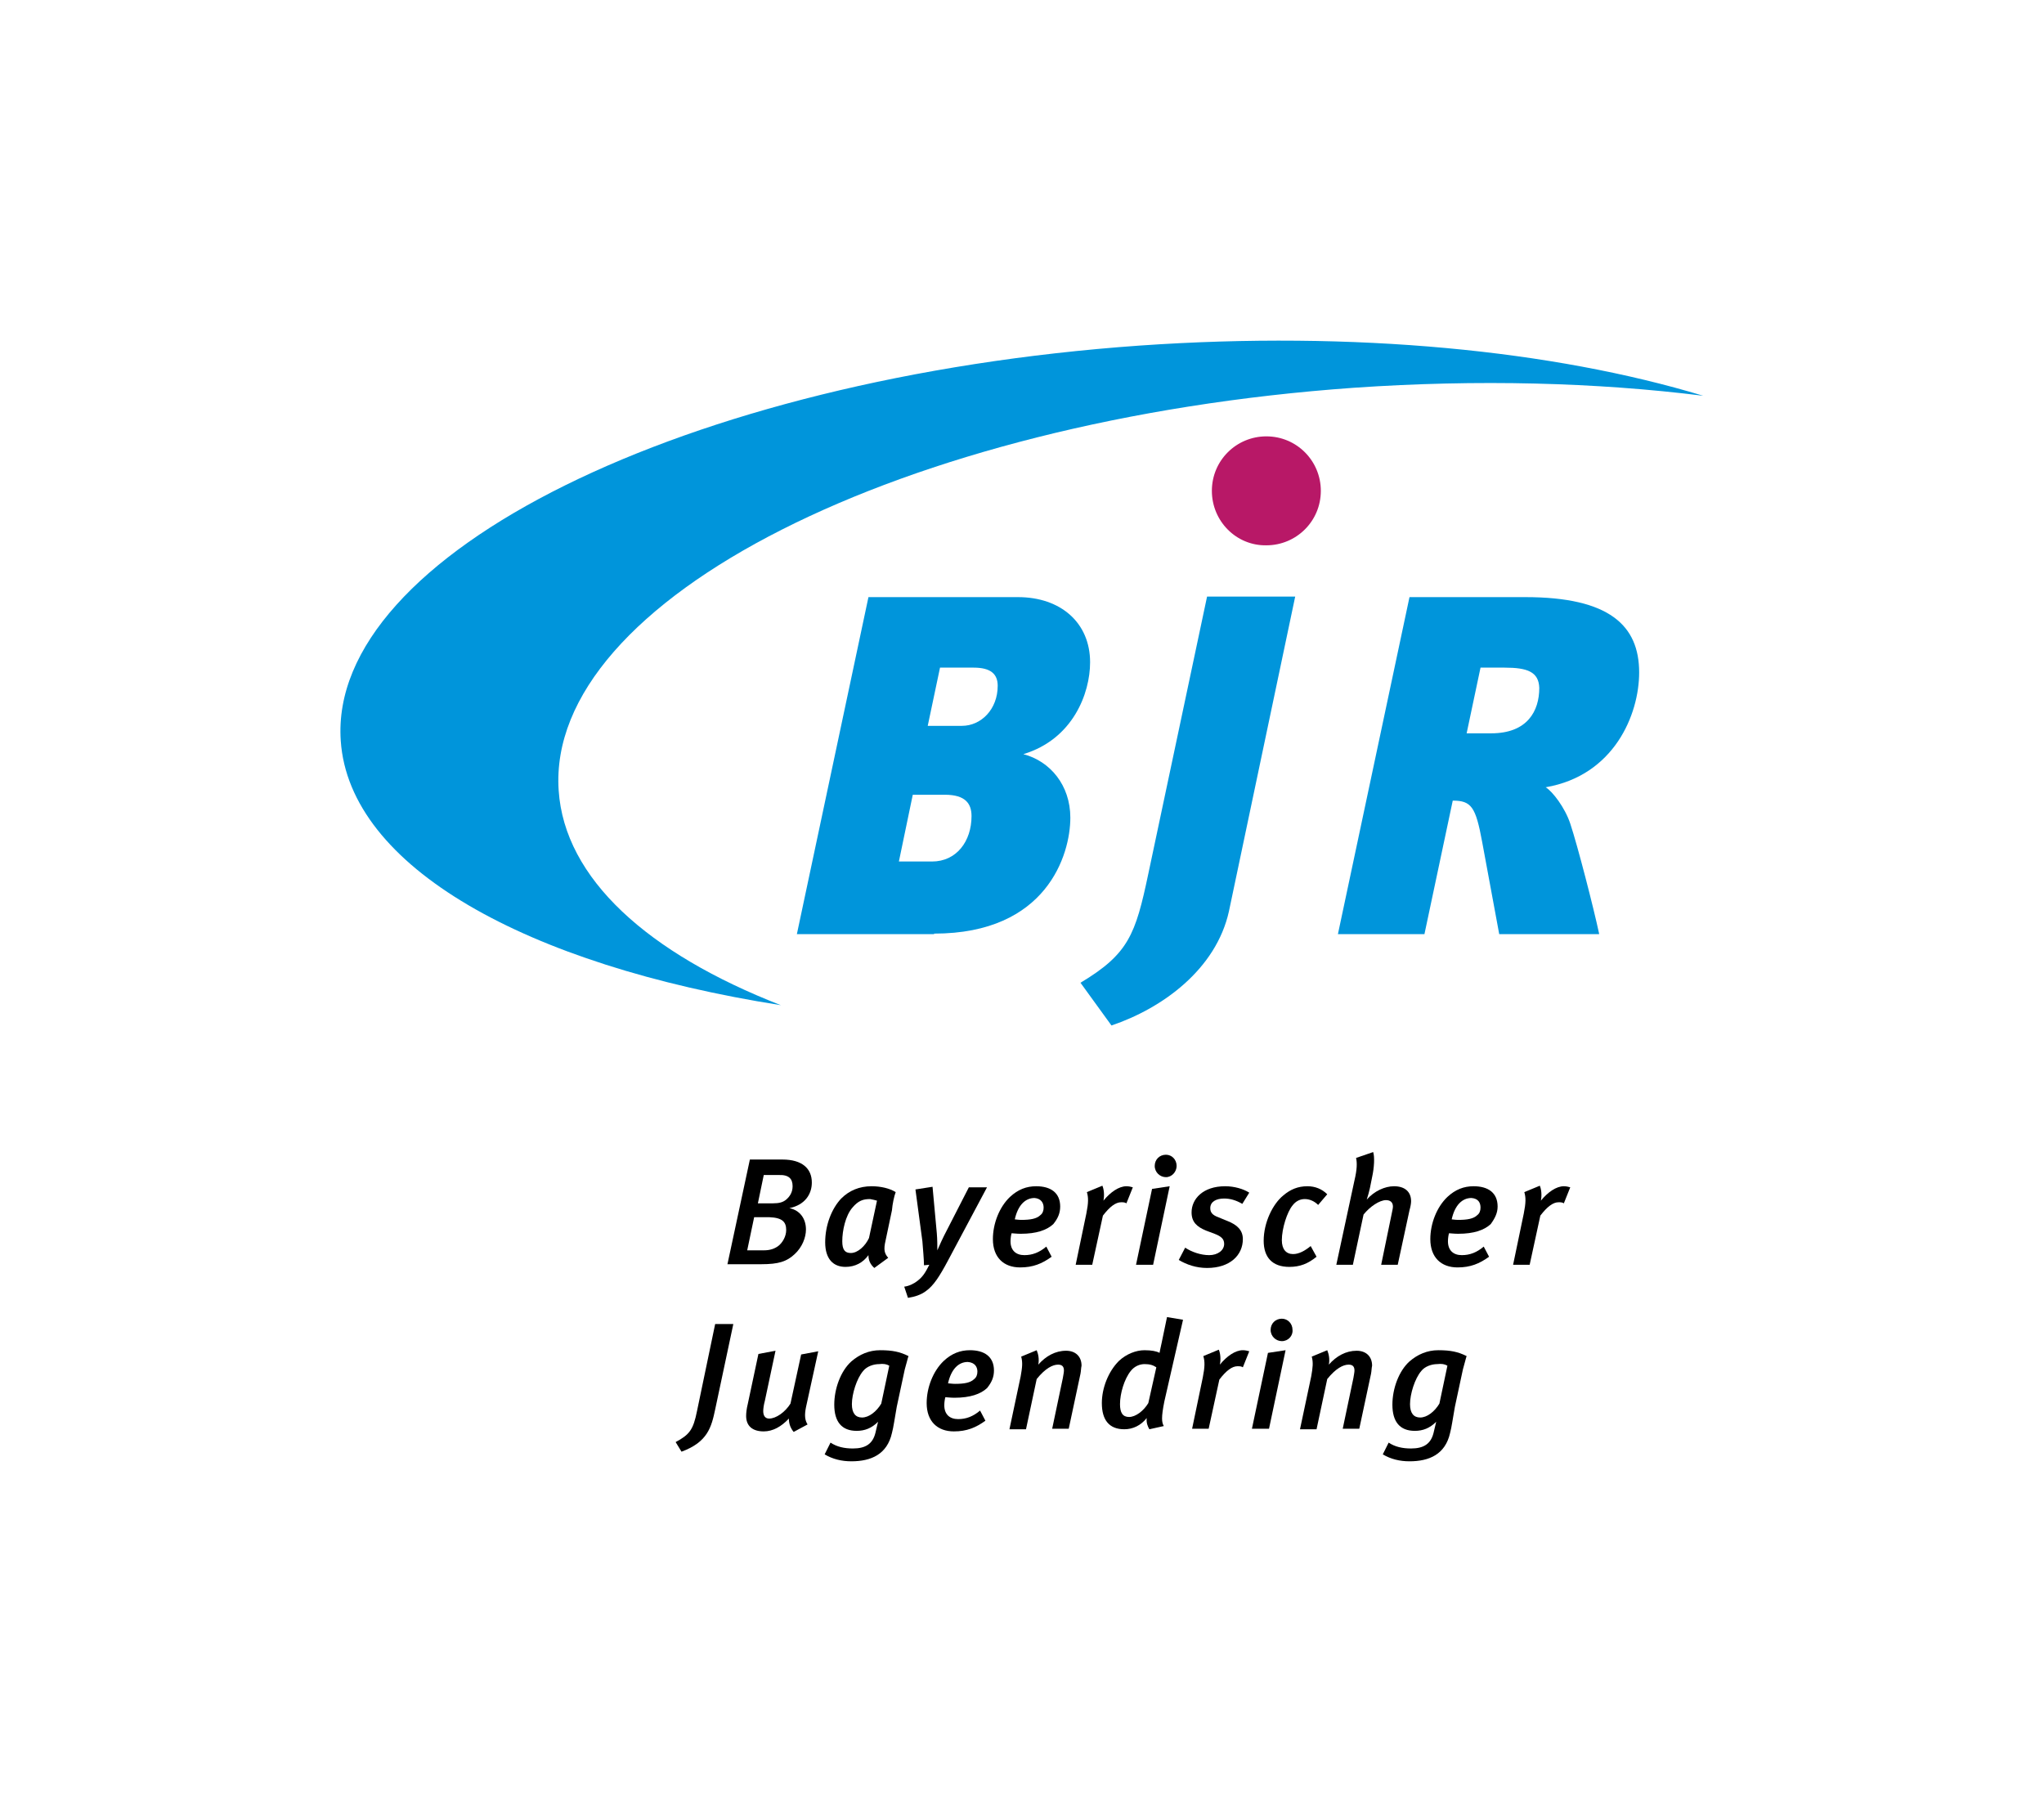
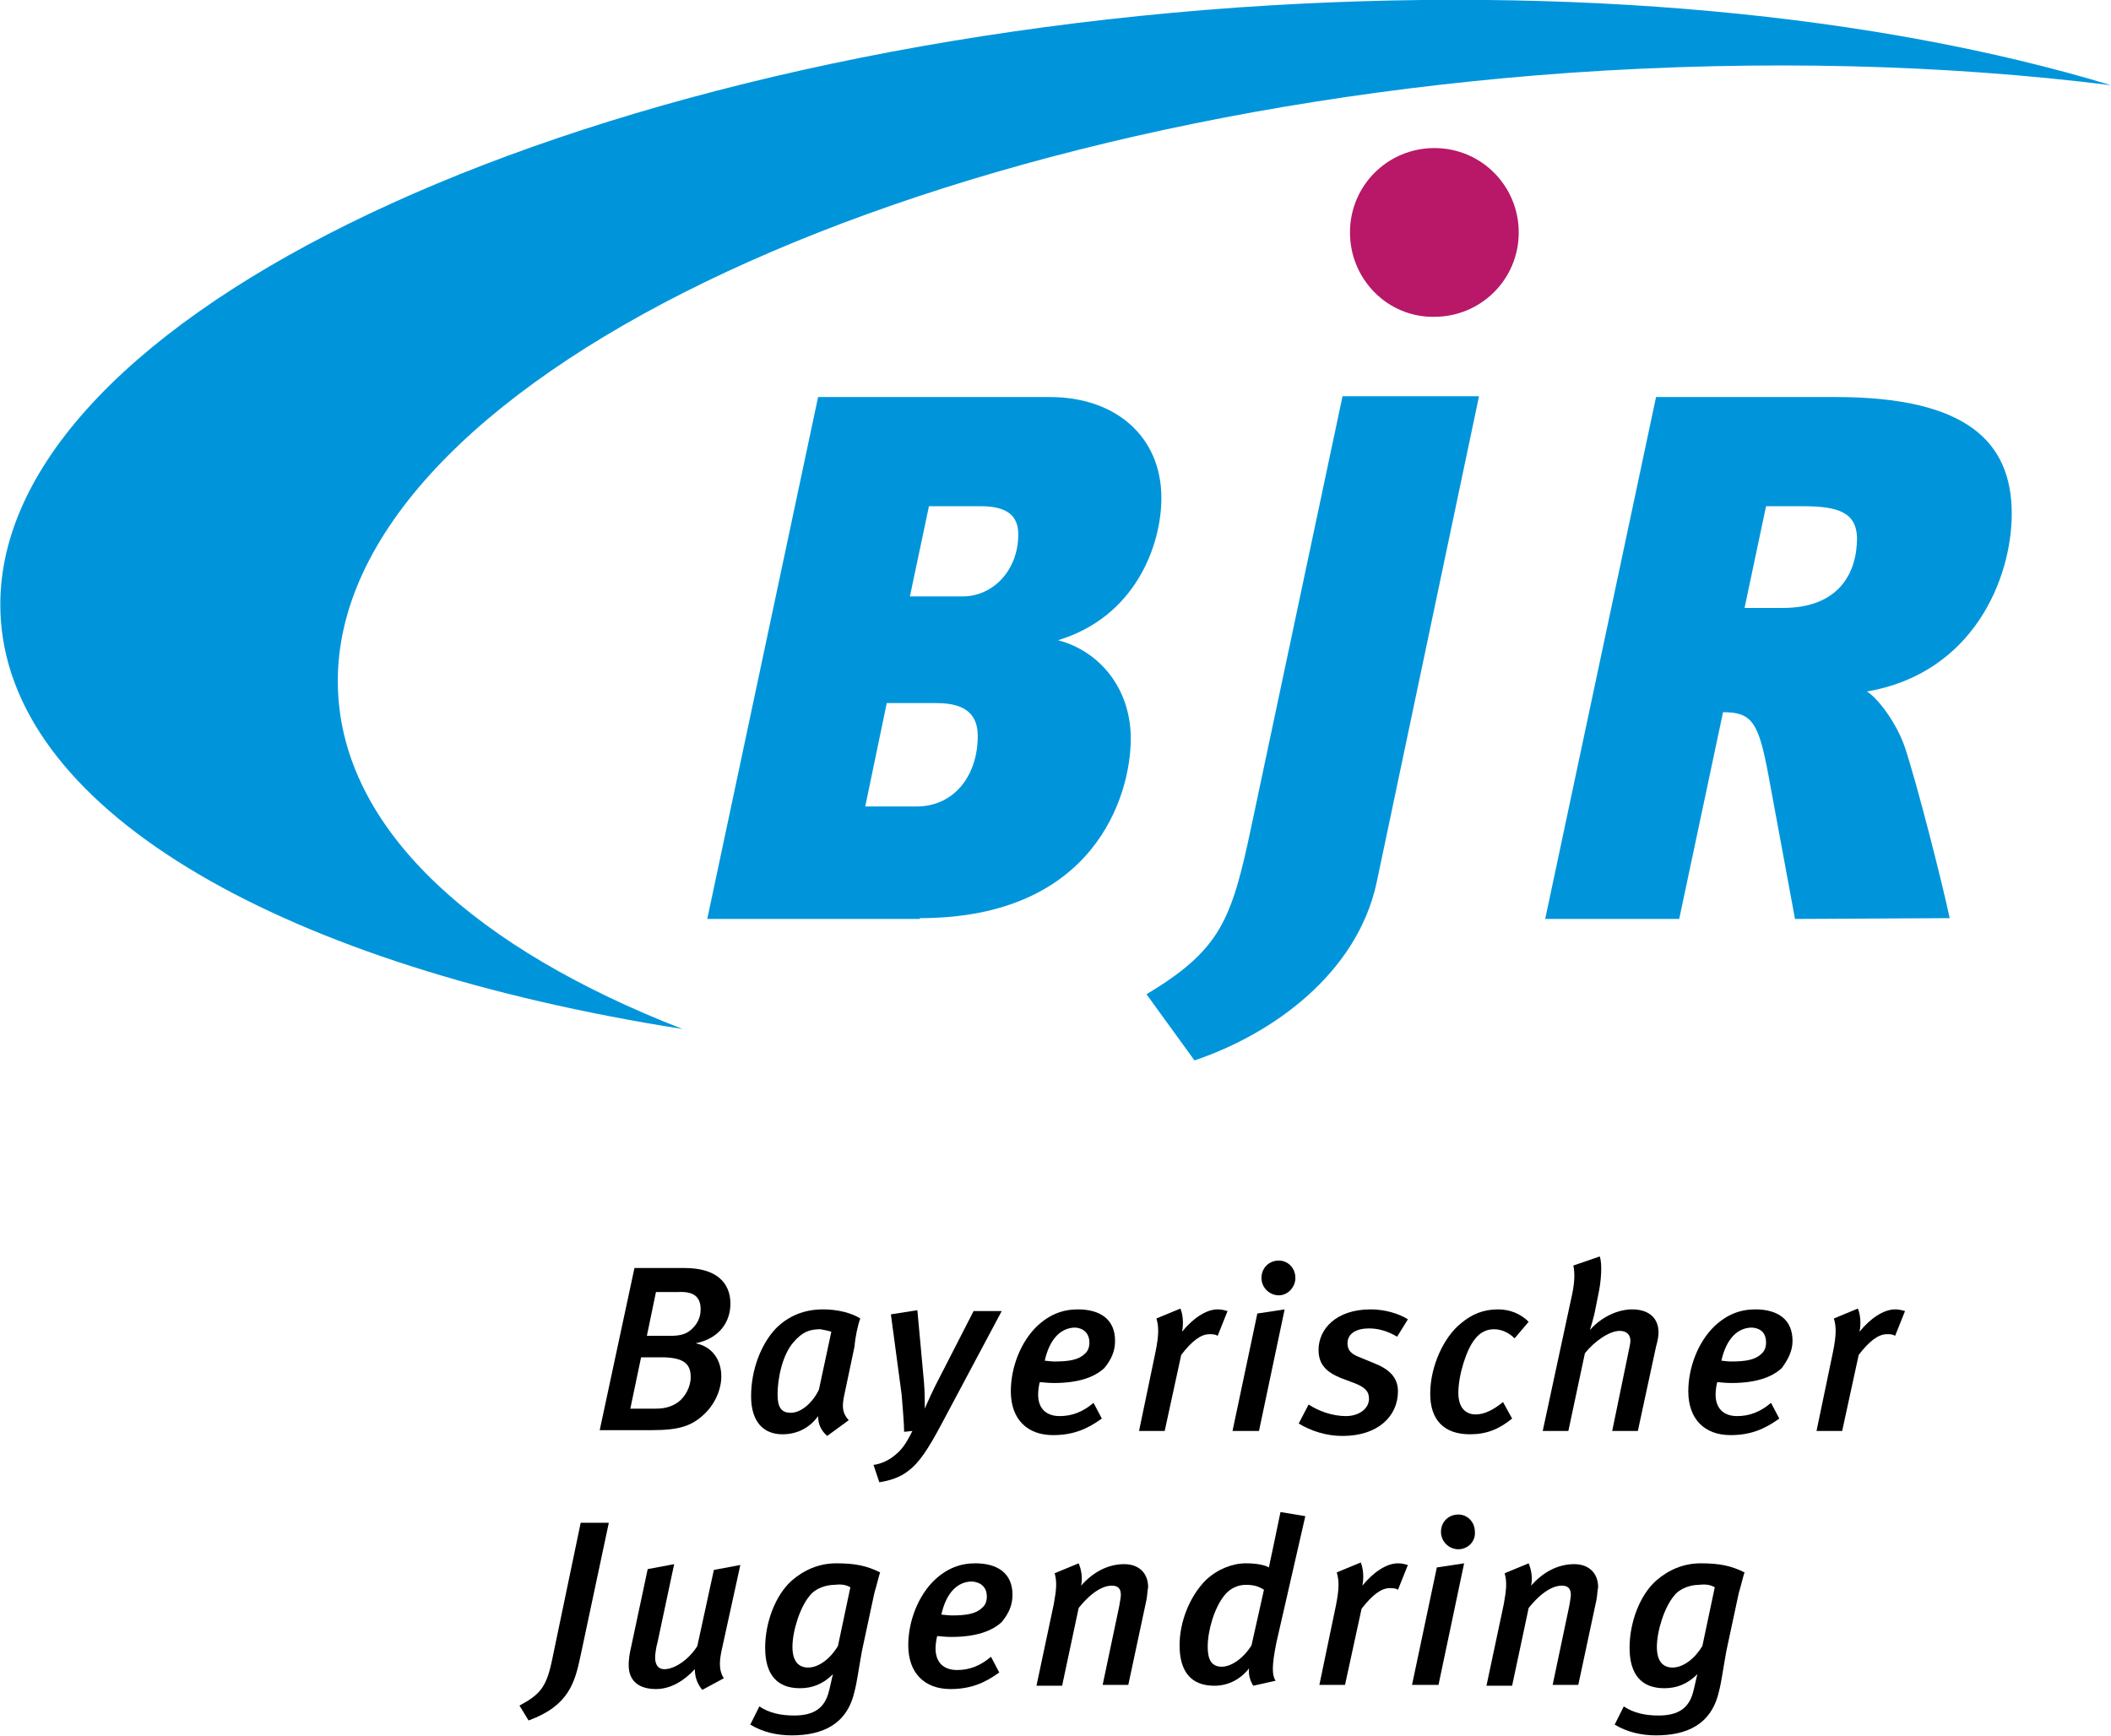
- <svg xmlns="http://www.w3.org/2000/svg" version="1.1" id="Ebene_1" x="0px" y="0px" viewBox="0 0 382.7 337.3" style="enable-background:new 0 0 382.7 337.3;" xml:space="preserve">
+ <svg xmlns="http://www.w3.org/2000/svg" version="1.1" id="Ebene_1" x="0px" y="0px" viewBox="0 0 255.2 209.8" style="enable-background:new 0 0 255.2 209.8;" xml:space="preserve">
  <style type="text/css">
	.st0{fill:#0095DB;}
	.st1{fill-rule:evenodd;clip-rule:evenodd;fill:#0095DB;}
	.st2{fill:#B81867;}
</style>
  <g>
    <g>
-       <path class="st0" d="M146.2,188.2c-47.7-7.5-80.8-25.9-82.4-49.5c-2.4-34.9,64.6-68,149.6-74c40.3-2.8,77.4,0.9,105.5,9.4    c-20-2.5-42.2-3.1-65.4-1.5c-84.7,6-151.3,39.7-148.9,75.4C105.7,164.5,121.3,178.5,146.2,188.2L146.2,188.2z" />
-       <path class="st1" d="M174.9,174.8c21.1,0,25.5-14.8,25.5-21.7c0-6.1-3.8-10.6-8.8-11.9c9.3-2.8,12.5-11.4,12.5-17.2    c0-7.4-5.5-12.2-13.5-12.2h-28l-13.4,63.1H174.9L174.9,174.8z M182.3,125c3.2,0,4.5,1.2,4.5,3.4c0,4.4-3.1,7.5-6.7,7.5h-6.4    L176,125H182.3L182.3,125z M181.9,152.8c0,4.7-2.8,8.5-7.4,8.5h-6.2l2.6-12.5h6C180.8,148.8,181.9,150.5,181.9,152.8L181.9,152.8z    " />
-       <path class="st0" d="M242.5,111.7H226l-11,51.9c-2.4,11.4-3.7,15-12.7,20.4l5.8,8c9.5-3.2,19.6-10.5,22-21.4L242.5,111.7    L242.5,111.7z" />
-       <path class="st1" d="M299.4,174.8c-1-4.7-4-16.4-5.4-20.6c-1-3-3.3-6-4.6-6.8c12.8-2.2,17.5-13.6,17.5-21.5    c0-8.8-5.6-14.1-21.3-14.1h-21.7l-13.4,63.1h16.2l5.3-25c3.5,0,4.3,1.2,5.5,7.7l3.2,17.3H299.4L299.4,174.8z M281.7,125    c4.3,0,6.4,0.8,6.5,3.8c0,4.3-2.2,8.5-9,8.5h-4.6l2.6-12.3H281.7L281.7,125z" />
-       <path class="st2" d="M226.9,91.9c0-5.7,4.6-10.2,10.2-10.2c5.7,0,10.2,4.6,10.2,10.2c0,5.7-4.6,10.2-10.2,10.2    C231.5,102.2,226.9,97.6,226.9,91.9L226.9,91.9z" />
+       <path class="st0" d="M82.5,124.4C34.8,116.9,1.7,98.5,0.1,74.9c-2.4-34.9,64.6-68,149.6-74c40.3-2.8,77.4,0.9,105.5,9.4    c-20-2.5-42.2-3.1-65.4-1.5c-84.7,6-151.3,39.7-148.9,75.4C42,100.7,57.6,114.7,82.5,124.4L82.5,124.4z" />
+       <path class="st1" d="M111.2,111c21.1,0,25.5-14.8,25.5-21.7c0-6.1-3.8-10.6-8.8-11.9c9.3-2.8,12.5-11.4,12.5-17.2    c0-7.4-5.5-12.2-13.5-12.2h-28l-13.4,63.1h25.7V111z M118.6,61.2c3.2,0,4.5,1.2,4.5,3.4c0,4.4-3.1,7.5-6.7,7.5H110l2.3-10.9H118.6    L118.6,61.2z M118.2,89c0,4.7-2.8,8.5-7.4,8.5h-6.2l2.6-12.5h6C117.1,85,118.2,86.7,118.2,89L118.2,89z" />
+       <path class="st0" d="M178.8,47.9h-16.5l-11,51.9c-2.4,11.4-3.7,15-12.7,20.4l5.8,8c9.5-3.2,19.6-10.5,22-21.4L178.8,47.9    L178.8,47.9z" />
+       <path class="st1" d="M235.7,111c-1-4.7-4-16.4-5.4-20.6c-1-3-3.3-6-4.6-6.8c12.8-2.2,17.5-13.6,17.5-21.5    c0-8.8-5.6-14.1-21.3-14.1h-21.7l-13.4,63.1H203l5.3-25c3.5,0,4.3,1.2,5.5,7.7l3.2,17.3L235.7,111L235.7,111z M218,61.2    c4.3,0,6.4,0.8,6.5,3.8c0,4.3-2.2,8.5-9,8.5h-4.6l2.6-12.3H218L218,61.2z" />
+       <path class="st2" d="M163.2,28.1c0-5.7,4.6-10.2,10.2-10.2c5.7,0,10.2,4.6,10.2,10.2c0,5.7-4.6,10.2-10.2,10.2    C167.8,38.4,163.2,33.8,163.2,28.1L163.2,28.1z" />
    </g>
    <g>
-       <path d="M148.4,222.1c0,1.1-0.5,1.9-1.2,2.5c-0.6,0.5-1.3,0.7-2.5,0.7h-2.8l1.1-5.3h2.7C147.7,219.9,148.4,220.7,148.4,222.1z     M152,221.4c0-2.6-1.8-4.3-5.5-4.3h-6.1l-4.2,19.6h6.3c3.3,0,4.8-0.5,6.3-1.9c1.4-1.3,2.1-3.1,2.1-4.6c0-2-1.1-3.6-3.1-4    C150.7,225.6,152,223.6,152,221.4z M147.2,230.3c0,1.2-0.7,2.4-1.5,3c-0.7,0.5-1.5,0.8-2.7,0.8h-3.1l1.3-6.2h2.9    C146.5,228,147.2,228.8,147.2,230.3z" />
-       <path d="M164.2,224.8l-1.5,7c-0.7,1.5-2.1,2.8-3.4,2.8c-1.1,0-1.6-0.6-1.6-2.2c0-2,0.6-4.8,1.9-6.3c1.1-1.3,2-1.6,3.3-1.6    C163.4,224.6,163.9,224.7,164.2,224.8z M167.7,223.2c-1.1-0.7-2.8-1.1-4.5-1.1c-2.3,0-4.2,0.8-5.7,2.3c-1.8,1.9-3,5-3,8.2    c0,3.1,1.5,4.6,3.8,4.6c1.8,0,3.3-0.8,4.3-2.2c0,0.9,0.3,1.7,1.1,2.4l2.6-1.9c-0.7-0.8-0.9-1.5-0.5-3.2l1.2-5.7    C167.1,225.4,167.4,224,167.7,223.2z" />
-       <path d="M177.5,236c-1.6,3-2.7,4.7-4.1,5.7c-0.9,0.7-2.1,1.1-3.4,1.3l-0.7-2.1c0.9-0.1,1.9-0.6,2.5-1.1c0.9-0.7,1.4-1.4,2.2-3    l-1,0.1c0-1-0.2-3.2-0.3-4.5l-1.3-9.7l3.2-0.5l0.8,8.7c0.1,1.1,0.1,2.6,0.1,3.2h0c0.3-0.7,1-2.3,1.8-3.8l4.1-8h3.4L177.5,236z" />
-       <path d="M195.4,226.1c0,0.6-0.2,1.1-0.6,1.4c-0.7,0.7-1.9,0.9-3.6,0.9c-0.5,0-1.1-0.1-1.2-0.1c0.6-2.7,2-4,3.7-4    C194.9,224.4,195.4,225.2,195.4,226.1z M198.5,225.9c0-2.6-1.8-3.8-4.5-3.8c-1.8,0-3.4,0.6-4.9,2c-2,1.9-3.2,5-3.2,7.9    c0,3.4,2,5.3,5.1,5.3c2.4,0,4.1-0.7,5.9-2l-1-1.9c-1.3,1.1-2.6,1.6-4.1,1.6c-1.6,0-2.6-0.9-2.6-2.6c0-0.5,0.1-1.2,0.2-1.5    c0.3,0,0.9,0.1,1.7,0.1c3,0,4.9-0.7,6.1-1.8C198.1,228.1,198.5,227.1,198.5,225.9z" />
-       <path d="M210.9,225.3c-0.3-0.2-0.6-0.2-1-0.2c-1,0-2.1,0.8-3.4,2.5l-2,9.2h-3.1l2-9.6c0.4-2,0.4-3,0.1-4l2.9-1.2    c0.3,0.7,0.4,1.8,0.2,2.8c1.3-1.6,2.9-2.7,4.3-2.7c0.5,0,0.8,0.1,1.2,0.2L210.9,225.3z" />
-       <path d="M218.3,220.4c-1.1,0-2.1-0.9-2.1-2.1c0-1.2,0.9-2.1,2.1-2.1c1.1,0,2,0.9,2,2.1C220.3,219.4,219.4,220.4,218.3,220.4z     M215.9,236.8h-3.2l3-14.2l3.3-0.5L215.9,236.8z" />
-       <path d="M232.6,225.4c-1.2-0.7-2.3-1-3.4-1c-1.5,0-2.6,0.6-2.6,1.8c0,0.8,0.4,1.3,1.5,1.7l1.7,0.7c1.8,0.7,2.9,1.7,2.9,3.4    c0,3-2.4,5.4-6.7,5.4c-2,0-3.8-0.6-5.3-1.5l1.2-2.3c1.2,0.8,2.9,1.4,4.5,1.4c1.6,0,2.8-0.9,2.8-2.1c0-0.9-0.5-1.4-1.8-1.9    l-1.6-0.6c-1.7-0.7-2.7-1.6-2.7-3.4c0-2.5,2.1-4.9,6.3-4.9c1.7,0,3.4,0.5,4.5,1.2L232.6,225.4z" />
-       <path d="M246.8,225.6c-0.7-0.7-1.6-1.1-2.5-1.1c-0.9,0-1.7,0.4-2.3,1.2c-1,1.2-2,4.3-2,6.5c0,1.7,0.8,2.6,2.1,2.6    c1.1,0,2.2-0.6,3.3-1.5l1.1,2c-1.6,1.3-3.1,1.9-5.1,1.9c-3.2,0-4.8-1.8-4.8-4.9c0-3.4,1.7-6.9,3.7-8.5c1.3-1.1,2.7-1.7,4.5-1.7    c1.4,0,2.7,0.5,3.7,1.5L246.8,225.6z" />
-       <path d="M263.9,226.6l-2.2,10.2h-3.1l2-9.7c0.1-0.5,0.2-0.9,0.2-1.2c0-0.8-0.5-1.2-1.3-1.2c-1.2,0-3,1.2-4.2,2.7l-2,9.4h-3.1    l3.4-15.8c0.5-2.1,0.5-3.3,0.3-4.2l3.2-1.1c0.3,0.9,0.2,2.9-0.2,4.7l-0.4,2c-0.1,0.5-0.4,1.6-0.6,2.2c1.4-1.6,3.4-2.5,5.1-2.5    c2.1,0,3.2,1.1,3.2,2.8C264.2,225.3,264.1,225.9,263.9,226.6z" />
-       <path d="M277.2,226.1c0,0.6-0.2,1.1-0.6,1.4c-0.7,0.7-1.9,0.9-3.6,0.9c-0.5,0-1.1-0.1-1.2-0.1c0.6-2.7,2-4,3.7-4    C276.8,224.4,277.2,225.2,277.2,226.1z M280.4,225.9c0-2.6-1.8-3.8-4.5-3.8c-1.8,0-3.4,0.6-4.9,2c-2,1.9-3.2,5-3.2,7.9    c0,3.4,2,5.3,5.1,5.3c2.4,0,4.1-0.7,5.9-2l-1-1.9c-1.3,1.1-2.6,1.6-4.1,1.6c-1.6,0-2.6-0.9-2.6-2.6c0-0.5,0.1-1.2,0.2-1.5    c0.3,0,0.9,0.1,1.7,0.1c3,0,4.9-0.7,6.1-1.8C279.9,228.1,280.4,227.1,280.4,225.9z" />
-       <path d="M292.8,225.3c-0.3-0.2-0.6-0.2-1-0.2c-1,0-2.1,0.8-3.4,2.5l-2,9.2h-3.1l2-9.6c0.4-2,0.4-3,0.1-4l2.9-1.2    c0.3,0.7,0.4,1.8,0.2,2.8c1.3-1.6,2.9-2.7,4.3-2.7c0.5,0,0.8,0.1,1.2,0.2L292.8,225.3z" />
+       <path d="M84.7,158.3c0,1.1-0.5,1.9-1.2,2.5c-0.6,0.5-1.3,0.7-2.5,0.7h-2.8l1.1-5.3H82C84,156.1,84.7,156.9,84.7,158.3z     M88.3,157.6c0-2.6-1.8-4.3-5.5-4.3h-6.1l-4.2,19.6h6.3c3.3,0,4.8-0.5,6.3-1.9c1.4-1.3,2.1-3.1,2.1-4.6c0-2-1.1-3.6-3.1-4    C87,161.8,88.3,159.8,88.3,157.6z M83.5,166.5c0,1.2-0.7,2.4-1.5,3c-0.7,0.5-1.5,0.8-2.7,0.8h-3.1l1.3-6.2h2.9    C82.8,164.2,83.5,165,83.5,166.5z" />
+       <path d="M100.5,161l-1.5,7c-0.7,1.5-2.1,2.8-3.4,2.8c-1.1,0-1.6-0.6-1.6-2.2c0-2,0.6-4.8,1.9-6.3c1.1-1.3,2-1.6,3.3-1.6    C99.7,160.8,100.2,160.9,100.5,161z M104,159.4c-1.1-0.7-2.8-1.1-4.5-1.1c-2.3,0-4.2,0.8-5.7,2.3c-1.8,1.9-3,5-3,8.2    c0,3.1,1.5,4.6,3.8,4.6c1.8,0,3.3-0.8,4.3-2.2c0,0.9,0.3,1.7,1.1,2.4l2.6-1.9c-0.7-0.8-0.9-1.5-0.5-3.2l1.2-5.7    C103.4,161.6,103.7,160.2,104,159.4z" />
+       <path d="M113.8,172.2c-1.6,3-2.7,4.7-4.1,5.7c-0.9,0.7-2.1,1.1-3.4,1.3l-0.7-2.1c0.9-0.1,1.9-0.6,2.5-1.1c0.9-0.7,1.4-1.4,2.2-3    l-1,0.1c0-1-0.2-3.2-0.3-4.5l-1.3-9.7l3.2-0.5l0.8,8.7c0.1,1.1,0.1,2.6,0.1,3.2l0,0c0.3-0.7,1-2.3,1.8-3.8l4.1-8h3.4L113.8,172.2z    " />
+       <path d="M131.7,162.3c0,0.6-0.2,1.1-0.6,1.4c-0.7,0.7-1.9,0.9-3.6,0.9c-0.5,0-1.1-0.1-1.2-0.1c0.6-2.7,2-4,3.7-4    C131.2,160.6,131.7,161.4,131.7,162.3z M134.8,162.1c0-2.6-1.8-3.8-4.5-3.8c-1.8,0-3.4,0.6-4.9,2c-2,1.9-3.2,5-3.2,7.9    c0,3.4,2,5.3,5.1,5.3c2.4,0,4.1-0.7,5.9-2l-1-1.9c-1.3,1.1-2.6,1.6-4.1,1.6c-1.6,0-2.6-0.9-2.6-2.6c0-0.5,0.1-1.2,0.2-1.5    c0.3,0,0.9,0.1,1.7,0.1c3,0,4.9-0.7,6.1-1.8C134.4,164.3,134.8,163.3,134.8,162.1z" />
+       <path d="M147.2,161.5c-0.3-0.2-0.6-0.2-1-0.2c-1,0-2.1,0.8-3.4,2.5l-2,9.2h-3.1l2-9.6c0.4-2,0.4-3,0.1-4l2.9-1.2    c0.3,0.7,0.4,1.8,0.2,2.8c1.3-1.6,2.9-2.7,4.3-2.7c0.5,0,0.8,0.1,1.2,0.2L147.2,161.5z" />
+       <path d="M154.6,156.6c-1.1,0-2.1-0.9-2.1-2.1c0-1.2,0.9-2.1,2.1-2.1c1.1,0,2,0.9,2,2.1C156.6,155.6,155.7,156.6,154.6,156.6z     M152.2,173H149l3-14.2l3.3-0.5L152.2,173z" />
+       <path d="M168.9,161.6c-1.2-0.7-2.3-1-3.4-1c-1.5,0-2.6,0.6-2.6,1.8c0,0.8,0.4,1.3,1.5,1.7l1.7,0.7c1.8,0.7,2.9,1.7,2.9,3.4    c0,3-2.4,5.4-6.7,5.4c-2,0-3.8-0.6-5.3-1.5l1.2-2.3c1.2,0.8,2.9,1.4,4.5,1.4s2.8-0.9,2.8-2.1c0-0.9-0.5-1.4-1.8-1.9l-1.6-0.6    c-1.7-0.7-2.7-1.6-2.7-3.4c0-2.5,2.1-4.9,6.3-4.9c1.7,0,3.4,0.5,4.5,1.2L168.9,161.6z" />
+       <path d="M183.1,161.8c-0.7-0.7-1.6-1.1-2.5-1.1s-1.7,0.4-2.3,1.2c-1,1.2-2,4.3-2,6.5c0,1.7,0.8,2.6,2.1,2.6c1.1,0,2.2-0.6,3.3-1.5    l1.1,2c-1.6,1.3-3.1,1.9-5.1,1.9c-3.2,0-4.8-1.8-4.8-4.9c0-3.4,1.7-6.9,3.7-8.5c1.3-1.1,2.7-1.7,4.5-1.7c1.4,0,2.7,0.5,3.7,1.5    L183.1,161.8z" />
+       <path d="M200.2,162.8L198,173h-3.1l2-9.7c0.1-0.5,0.2-0.9,0.2-1.2c0-0.8-0.5-1.2-1.3-1.2c-1.2,0-3,1.2-4.2,2.7l-2,9.4h-3.1    l3.4-15.8c0.5-2.1,0.5-3.3,0.3-4.2l3.2-1.1c0.3,0.9,0.2,2.9-0.2,4.7l-0.4,2c-0.1,0.5-0.4,1.6-0.6,2.2c1.4-1.6,3.4-2.5,5.1-2.5    c2.1,0,3.2,1.1,3.2,2.8C200.5,161.5,200.4,162.1,200.2,162.8z" />
+       <path d="M213.5,162.3c0,0.6-0.2,1.1-0.6,1.4c-0.7,0.7-1.9,0.9-3.6,0.9c-0.5,0-1.1-0.1-1.2-0.1c0.6-2.7,2-4,3.7-4    C213.1,160.6,213.5,161.4,213.5,162.3z M216.7,162.1c0-2.6-1.8-3.8-4.5-3.8c-1.8,0-3.4,0.6-4.9,2c-2,1.9-3.2,5-3.2,7.9    c0,3.4,2,5.3,5.1,5.3c2.4,0,4.1-0.7,5.9-2l-1-1.9c-1.3,1.1-2.6,1.6-4.1,1.6c-1.6,0-2.6-0.9-2.6-2.6c0-0.5,0.1-1.2,0.2-1.5    c0.3,0,0.9,0.1,1.7,0.1c3,0,4.9-0.7,6.1-1.8C216.2,164.3,216.7,163.3,216.7,162.1z" />
+       <path d="M229.1,161.5c-0.3-0.2-0.6-0.2-1-0.2c-1,0-2.1,0.8-3.4,2.5l-2,9.2h-3.1l2-9.6c0.4-2,0.4-3,0.1-4l2.9-1.2    c0.3,0.7,0.4,1.8,0.2,2.8c1.3-1.6,2.9-2.7,4.3-2.7c0.5,0,0.8,0.1,1.2,0.2L229.1,161.5z" />
    </g>
    <g>
-       <path d="M133.9,263.9c-0.7,3.3-1.4,6.1-6.3,7.9l-1.1-1.8c2.6-1.4,3.3-2.3,4-5.8l3.4-16.3h3.4L133.9,263.9z" />
-       <path d="M150.9,263.5c-0.3,1.5-0.2,2.4,0.3,3.2l-2.6,1.4c-0.5-0.6-0.9-1.4-0.9-2.5c-1.4,1.5-3,2.4-4.7,2.4c-2.1,0-3.3-1-3.3-2.9    c0-0.6,0.1-1.4,0.3-2.2l2-9.4l3.2-0.6l-2,9.4c-0.2,0.7-0.3,1.5-0.3,1.9c0,0.9,0.4,1.4,1.1,1.4c1.3,0,3-1.2,4-2.8l2-9.2l3.2-0.6    L150.9,263.5z" />
-       <path d="M166.5,255.7l-1.5,7.1c-0.9,1.5-2.3,2.6-3.6,2.6c-1.2,0-1.9-0.8-1.9-2.5c0-1.9,0.9-4.8,2.1-6.2c0.7-0.9,2-1.3,3-1.3    C165.4,255.3,166,255.4,166.5,255.7z M170.1,253.9c-1.6-0.8-3-1.1-5.3-1.1c-2.1,0-3.9,0.8-5.4,2.1c-2,1.8-3.2,5.1-3.2,8.1    c0,3.2,1.4,4.9,4.2,4.9c1.5,0,2.8-0.5,4-1.7c-0.1,0.3-0.4,1.8-0.5,2.1c-0.5,2-1.8,2.9-4.2,2.9c-1.6,0-3-0.3-4.2-1.1l-1.1,2.2    c1.5,0.9,3.2,1.3,5,1.3c3.7,0,6.7-1.3,7.6-5.3c0.3-1.1,0.5-2.7,0.9-4.9l1.5-7C169.7,255.4,170,254.1,170.1,253.9z" />
-       <path d="M183,256.8c0,0.6-0.2,1.1-0.6,1.4c-0.7,0.7-1.9,0.9-3.6,0.9c-0.5,0-1.1-0.1-1.3-0.1c0.6-2.7,2-4,3.7-4    C182.5,255.1,183,255.9,183,256.8z M186.1,256.6c0-2.6-1.8-3.8-4.5-3.8c-1.8,0-3.4,0.6-4.9,2c-2,1.9-3.2,5-3.2,7.9    c0,3.4,2,5.3,5.1,5.3c2.4,0,4.1-0.7,5.9-2l-1-1.9c-1.3,1.1-2.6,1.6-4.1,1.6c-1.6,0-2.6-0.9-2.6-2.6c0-0.5,0.1-1.2,0.2-1.5    c0.3,0,0.9,0.1,1.7,0.1c3,0,4.9-0.7,6.1-1.8C185.7,258.8,186.1,257.8,186.1,256.6z" />
-       <path d="M202.3,257.2l-2.2,10.3H197l2-9.5c0.1-0.6,0.2-1.1,0.2-1.4c0-0.8-0.4-1.1-1.1-1.1c-1,0-2.4,0.7-4,2.7l-2,9.4h-3.1l2.1-9.9    c0.3-1.7,0.4-2.6,0.1-3.7l2.9-1.2c0.3,0.7,0.5,1.7,0.3,2.7c1.4-1.6,3.2-2.6,5.2-2.6c1.8,0,2.9,1.1,2.9,2.8    C202.4,256.1,202.4,256.7,202.3,257.2z" />
-       <path d="M216.5,256l-1.5,6.7c-0.9,1.5-2.4,2.6-3.6,2.6c-1.2,0-1.7-0.8-1.7-2.4c0-2,0.8-4.7,2-6.2c0.7-0.9,1.7-1.3,2.6-1.3    C215.3,255.4,215.9,255.6,216.5,256z M221.5,247.1l-3-0.5l-1,4.8c-0.1,0.5-0.4,1.8-0.4,1.9c-0.5-0.3-1.5-0.5-2.8-0.5    c-1.6,0-3.4,0.7-4.8,2c-2,2-3.2,5.1-3.2,7.9c0,3.2,1.4,4.9,4.2,4.9c1.6,0,3.1-0.7,4.2-2.1c-0.1,0.9,0.2,1.6,0.5,2.1l2.7-0.6    c-0.4-0.7-0.5-1.6,0.1-4.6L221.5,247.1z" />
-       <path d="M232.7,256c-0.3-0.2-0.6-0.2-1-0.2c-1,0-2.1,0.8-3.4,2.5l-2,9.2h-3.1l2-9.6c0.4-2,0.4-3,0.1-4l2.9-1.2    c0.3,0.7,0.4,1.8,0.2,2.8c1.3-1.6,2.9-2.7,4.3-2.7c0.5,0,0.8,0.1,1.2,0.2L232.7,256z" />
-       <path d="M240,251.1c-1.1,0-2.1-0.9-2.1-2.1c0-1.2,0.9-2.1,2.1-2.1c1.1,0,2,0.9,2,2.1C242.1,250.1,241.2,251.1,240,251.1z     M237.6,267.5h-3.2l3-14.2l3.3-0.5L237.6,267.5z" />
-       <path d="M256.7,257.2l-2.2,10.3h-3.1l2-9.5c0.1-0.6,0.2-1.1,0.2-1.4c0-0.8-0.4-1.1-1.1-1.1c-1,0-2.4,0.7-4,2.7l-2,9.4h-3.1    l2.1-9.9c0.3-1.7,0.4-2.6,0.1-3.7l2.9-1.2c0.3,0.7,0.5,1.7,0.3,2.7c1.4-1.6,3.2-2.6,5.2-2.6c1.8,0,2.9,1.1,2.9,2.8    C256.8,256.1,256.8,256.7,256.7,257.2z" />
-       <path d="M271,255.7l-1.5,7.1c-0.9,1.5-2.3,2.6-3.6,2.6c-1.2,0-1.9-0.8-1.9-2.5c0-1.9,0.9-4.8,2.1-6.2c0.7-0.9,2-1.3,3-1.3    C269.9,255.3,270.5,255.4,271,255.7z M274.6,253.9c-1.6-0.8-3-1.1-5.3-1.1c-2.1,0-3.9,0.8-5.4,2.1c-2,1.8-3.2,5.1-3.2,8.1    c0,3.2,1.4,4.9,4.2,4.9c1.5,0,2.8-0.5,4-1.7c-0.1,0.3-0.4,1.8-0.5,2.1c-0.5,2-1.8,2.9-4.2,2.9c-1.6,0-3-0.3-4.2-1.1l-1.1,2.2    c1.5,0.9,3.2,1.3,5,1.3c3.7,0,6.7-1.3,7.6-5.3c0.3-1.1,0.5-2.7,0.9-4.9l1.5-7C274.2,255.4,274.5,254.1,274.6,253.9z" />
+       <path d="M70.2,200.1c-0.7,3.3-1.4,6.1-6.3,7.9l-1.1-1.8c2.6-1.4,3.3-2.3,4-5.8l3.4-16.3h3.4L70.2,200.1z" />
+       <path d="M87.2,199.7c-0.3,1.5-0.2,2.4,0.3,3.2l-2.6,1.4c-0.5-0.6-0.9-1.4-0.9-2.5c-1.4,1.5-3,2.4-4.7,2.4c-2.1,0-3.3-1-3.3-2.9    c0-0.6,0.1-1.4,0.3-2.2l2-9.4l3.2-0.6l-2,9.4c-0.2,0.7-0.3,1.5-0.3,1.9c0,0.9,0.4,1.4,1.1,1.4c1.3,0,3-1.2,4-2.8l2-9.2l3.2-0.6    L87.2,199.7z" />
+       <path d="M102.8,191.9l-1.5,7.1c-0.9,1.5-2.3,2.6-3.6,2.6c-1.2,0-1.9-0.8-1.9-2.5c0-1.9,0.9-4.8,2.1-6.2c0.7-0.9,2-1.3,3-1.3    C101.7,191.5,102.3,191.6,102.8,191.9z M106.4,190.1c-1.6-0.8-3-1.1-5.3-1.1c-2.1,0-3.9,0.8-5.4,2.1c-2,1.8-3.2,5.1-3.2,8.1    c0,3.2,1.4,4.9,4.2,4.9c1.5,0,2.8-0.5,4-1.7c-0.1,0.3-0.4,1.8-0.5,2.1c-0.5,2-1.8,2.9-4.2,2.9c-1.6,0-3-0.3-4.2-1.1l-1.1,2.2    c1.5,0.9,3.2,1.3,5,1.3c3.7,0,6.7-1.3,7.6-5.3c0.3-1.1,0.5-2.7,0.9-4.9l1.5-7C106,191.6,106.3,190.3,106.4,190.1z" />
+       <path d="M119.3,193c0,0.6-0.2,1.1-0.6,1.4c-0.7,0.7-1.9,0.9-3.6,0.9c-0.5,0-1.1-0.1-1.3-0.1c0.6-2.7,2-4,3.7-4    C118.8,191.3,119.3,192.1,119.3,193z M122.4,192.8c0-2.6-1.8-3.8-4.5-3.8c-1.8,0-3.4,0.6-4.9,2c-2,1.9-3.2,5-3.2,7.9    c0,3.4,2,5.3,5.1,5.3c2.4,0,4.1-0.7,5.9-2l-1-1.9c-1.3,1.1-2.6,1.6-4.1,1.6c-1.6,0-2.6-0.9-2.6-2.6c0-0.5,0.1-1.2,0.2-1.5    c0.3,0,0.9,0.1,1.7,0.1c3,0,4.9-0.7,6.1-1.8C122,195,122.4,194,122.4,192.8z" />
+       <path d="M138.6,193.4l-2.2,10.3h-3.1l2-9.5c0.1-0.6,0.2-1.1,0.2-1.4c0-0.8-0.4-1.1-1.1-1.1c-1,0-2.4,0.7-4,2.7l-2,9.4h-3.1    l2.1-9.9c0.3-1.7,0.4-2.6,0.1-3.7l2.9-1.2c0.3,0.7,0.5,1.7,0.3,2.7c1.4-1.6,3.2-2.6,5.2-2.6c1.8,0,2.9,1.1,2.9,2.8    C138.7,192.3,138.7,192.9,138.6,193.4z" />
+       <path d="M152.8,192.2l-1.5,6.7c-0.9,1.5-2.4,2.6-3.6,2.6c-1.2,0-1.7-0.8-1.7-2.4c0-2,0.8-4.7,2-6.2c0.7-0.9,1.7-1.3,2.6-1.3    C151.6,191.6,152.2,191.8,152.8,192.2z M157.8,183.3l-3-0.5l-1,4.8c-0.1,0.5-0.4,1.8-0.4,1.9c-0.5-0.3-1.5-0.5-2.8-0.5    c-1.6,0-3.4,0.7-4.8,2c-2,2-3.2,5.1-3.2,7.9c0,3.2,1.4,4.9,4.2,4.9c1.6,0,3.1-0.7,4.2-2.1c-0.1,0.9,0.2,1.6,0.5,2.1l2.7-0.6    c-0.4-0.7-0.5-1.6,0.1-4.6L157.8,183.3z" />
+       <path d="M169,192.2c-0.3-0.2-0.6-0.2-1-0.2c-1,0-2.1,0.8-3.4,2.5l-2,9.2h-3.1l2-9.6c0.4-2,0.4-3,0.1-4l2.9-1.2    c0.3,0.7,0.4,1.8,0.2,2.8c1.3-1.6,2.9-2.7,4.3-2.7c0.5,0,0.8,0.1,1.2,0.2L169,192.2z" />
+       <path d="M176.3,187.3c-1.1,0-2.1-0.9-2.1-2.1c0-1.2,0.9-2.1,2.1-2.1c1.1,0,2,0.9,2,2.1C178.4,186.3,177.5,187.3,176.3,187.3z     M173.9,203.7h-3.2l3-14.2l3.3-0.5L173.9,203.7z" />
+       <path d="M193,193.4l-2.2,10.3h-3.1l2-9.5c0.1-0.6,0.2-1.1,0.2-1.4c0-0.8-0.4-1.1-1.1-1.1c-1,0-2.4,0.7-4,2.7l-2,9.4h-3.1l2.1-9.9    c0.3-1.7,0.4-2.6,0.1-3.7l2.9-1.2c0.3,0.7,0.5,1.7,0.3,2.7c1.4-1.6,3.2-2.6,5.2-2.6c1.8,0,2.9,1.1,2.9,2.8    C193.1,192.3,193.1,192.9,193,193.4z" />
+       <path d="M207.3,191.9l-1.5,7.1c-0.9,1.5-2.3,2.6-3.6,2.6c-1.2,0-1.9-0.8-1.9-2.5c0-1.9,0.9-4.8,2.1-6.2c0.7-0.9,2-1.3,3-1.3    C206.2,191.5,206.8,191.6,207.3,191.9z M210.9,190.1c-1.6-0.8-3-1.1-5.3-1.1c-2.1,0-3.9,0.8-5.4,2.1c-2,1.8-3.2,5.1-3.2,8.1    c0,3.2,1.4,4.9,4.2,4.9c1.5,0,2.8-0.5,4-1.7c-0.1,0.3-0.4,1.8-0.5,2.1c-0.5,2-1.8,2.9-4.2,2.9c-1.6,0-3-0.3-4.2-1.1l-1.1,2.2    c1.5,0.9,3.2,1.3,5,1.3c3.7,0,6.7-1.3,7.6-5.3c0.3-1.1,0.5-2.7,0.9-4.9l1.5-7C210.5,191.6,210.8,190.3,210.9,190.1z" />
    </g>
  </g>
</svg>
